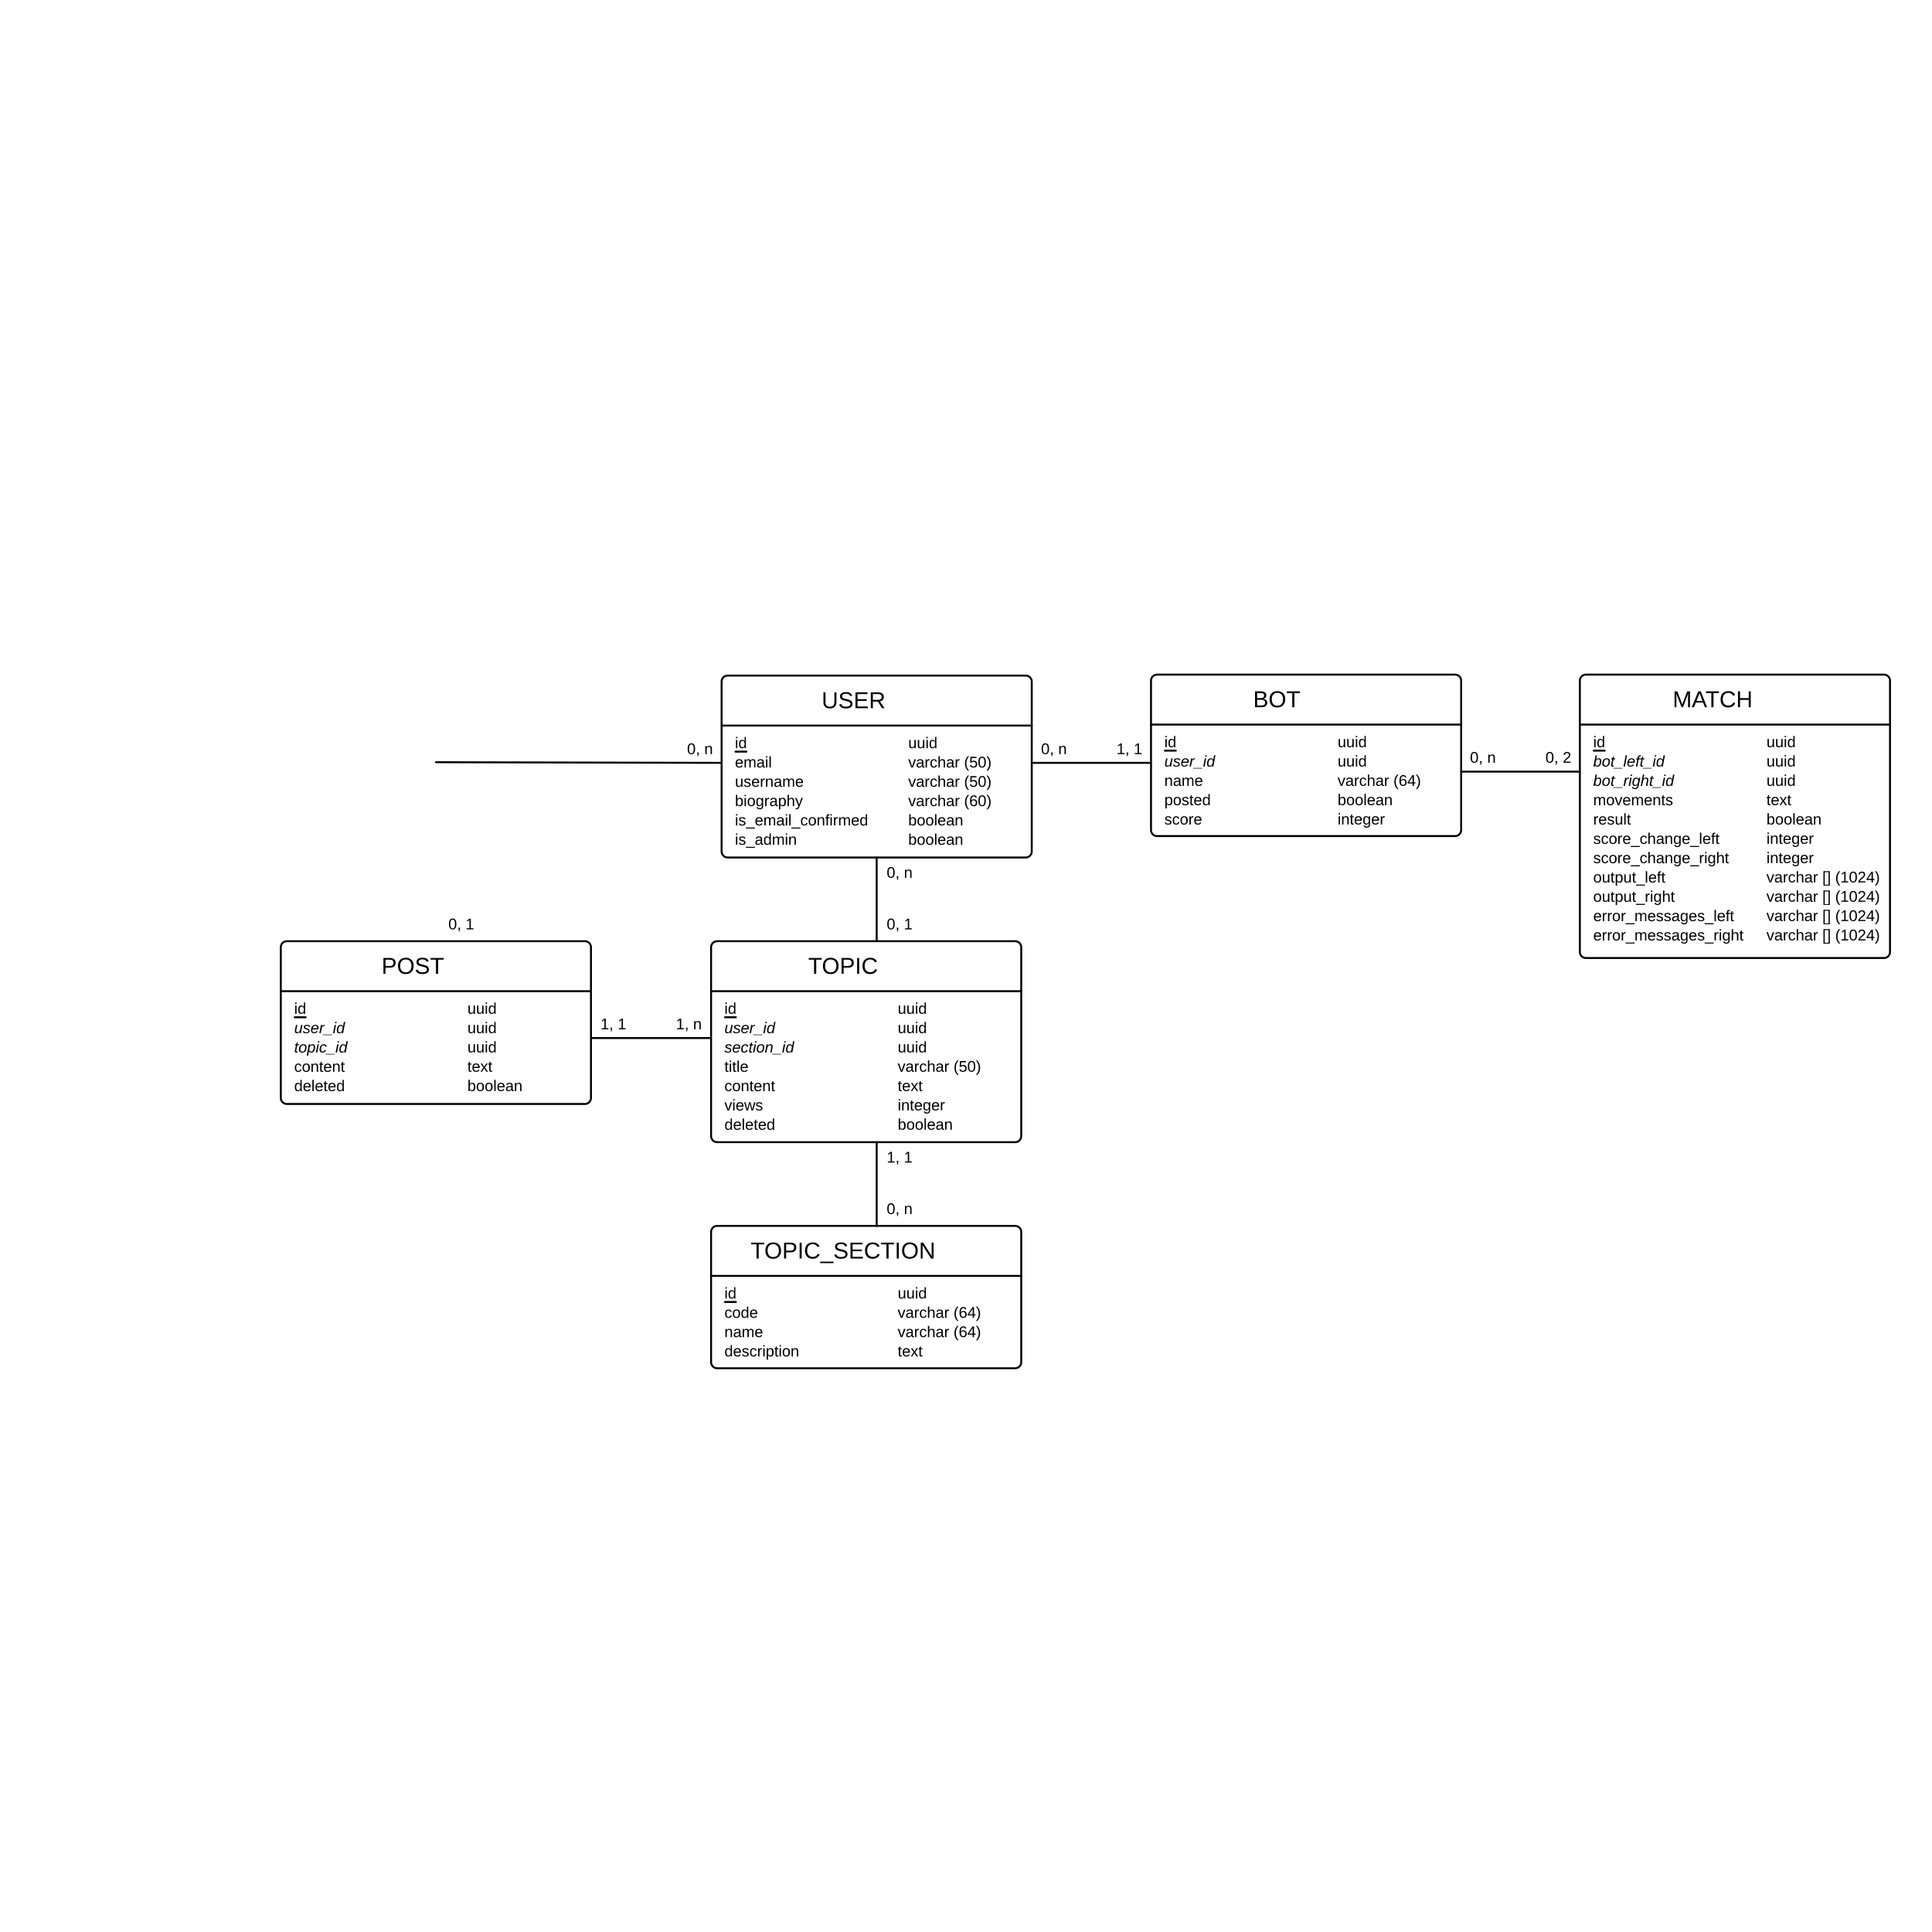
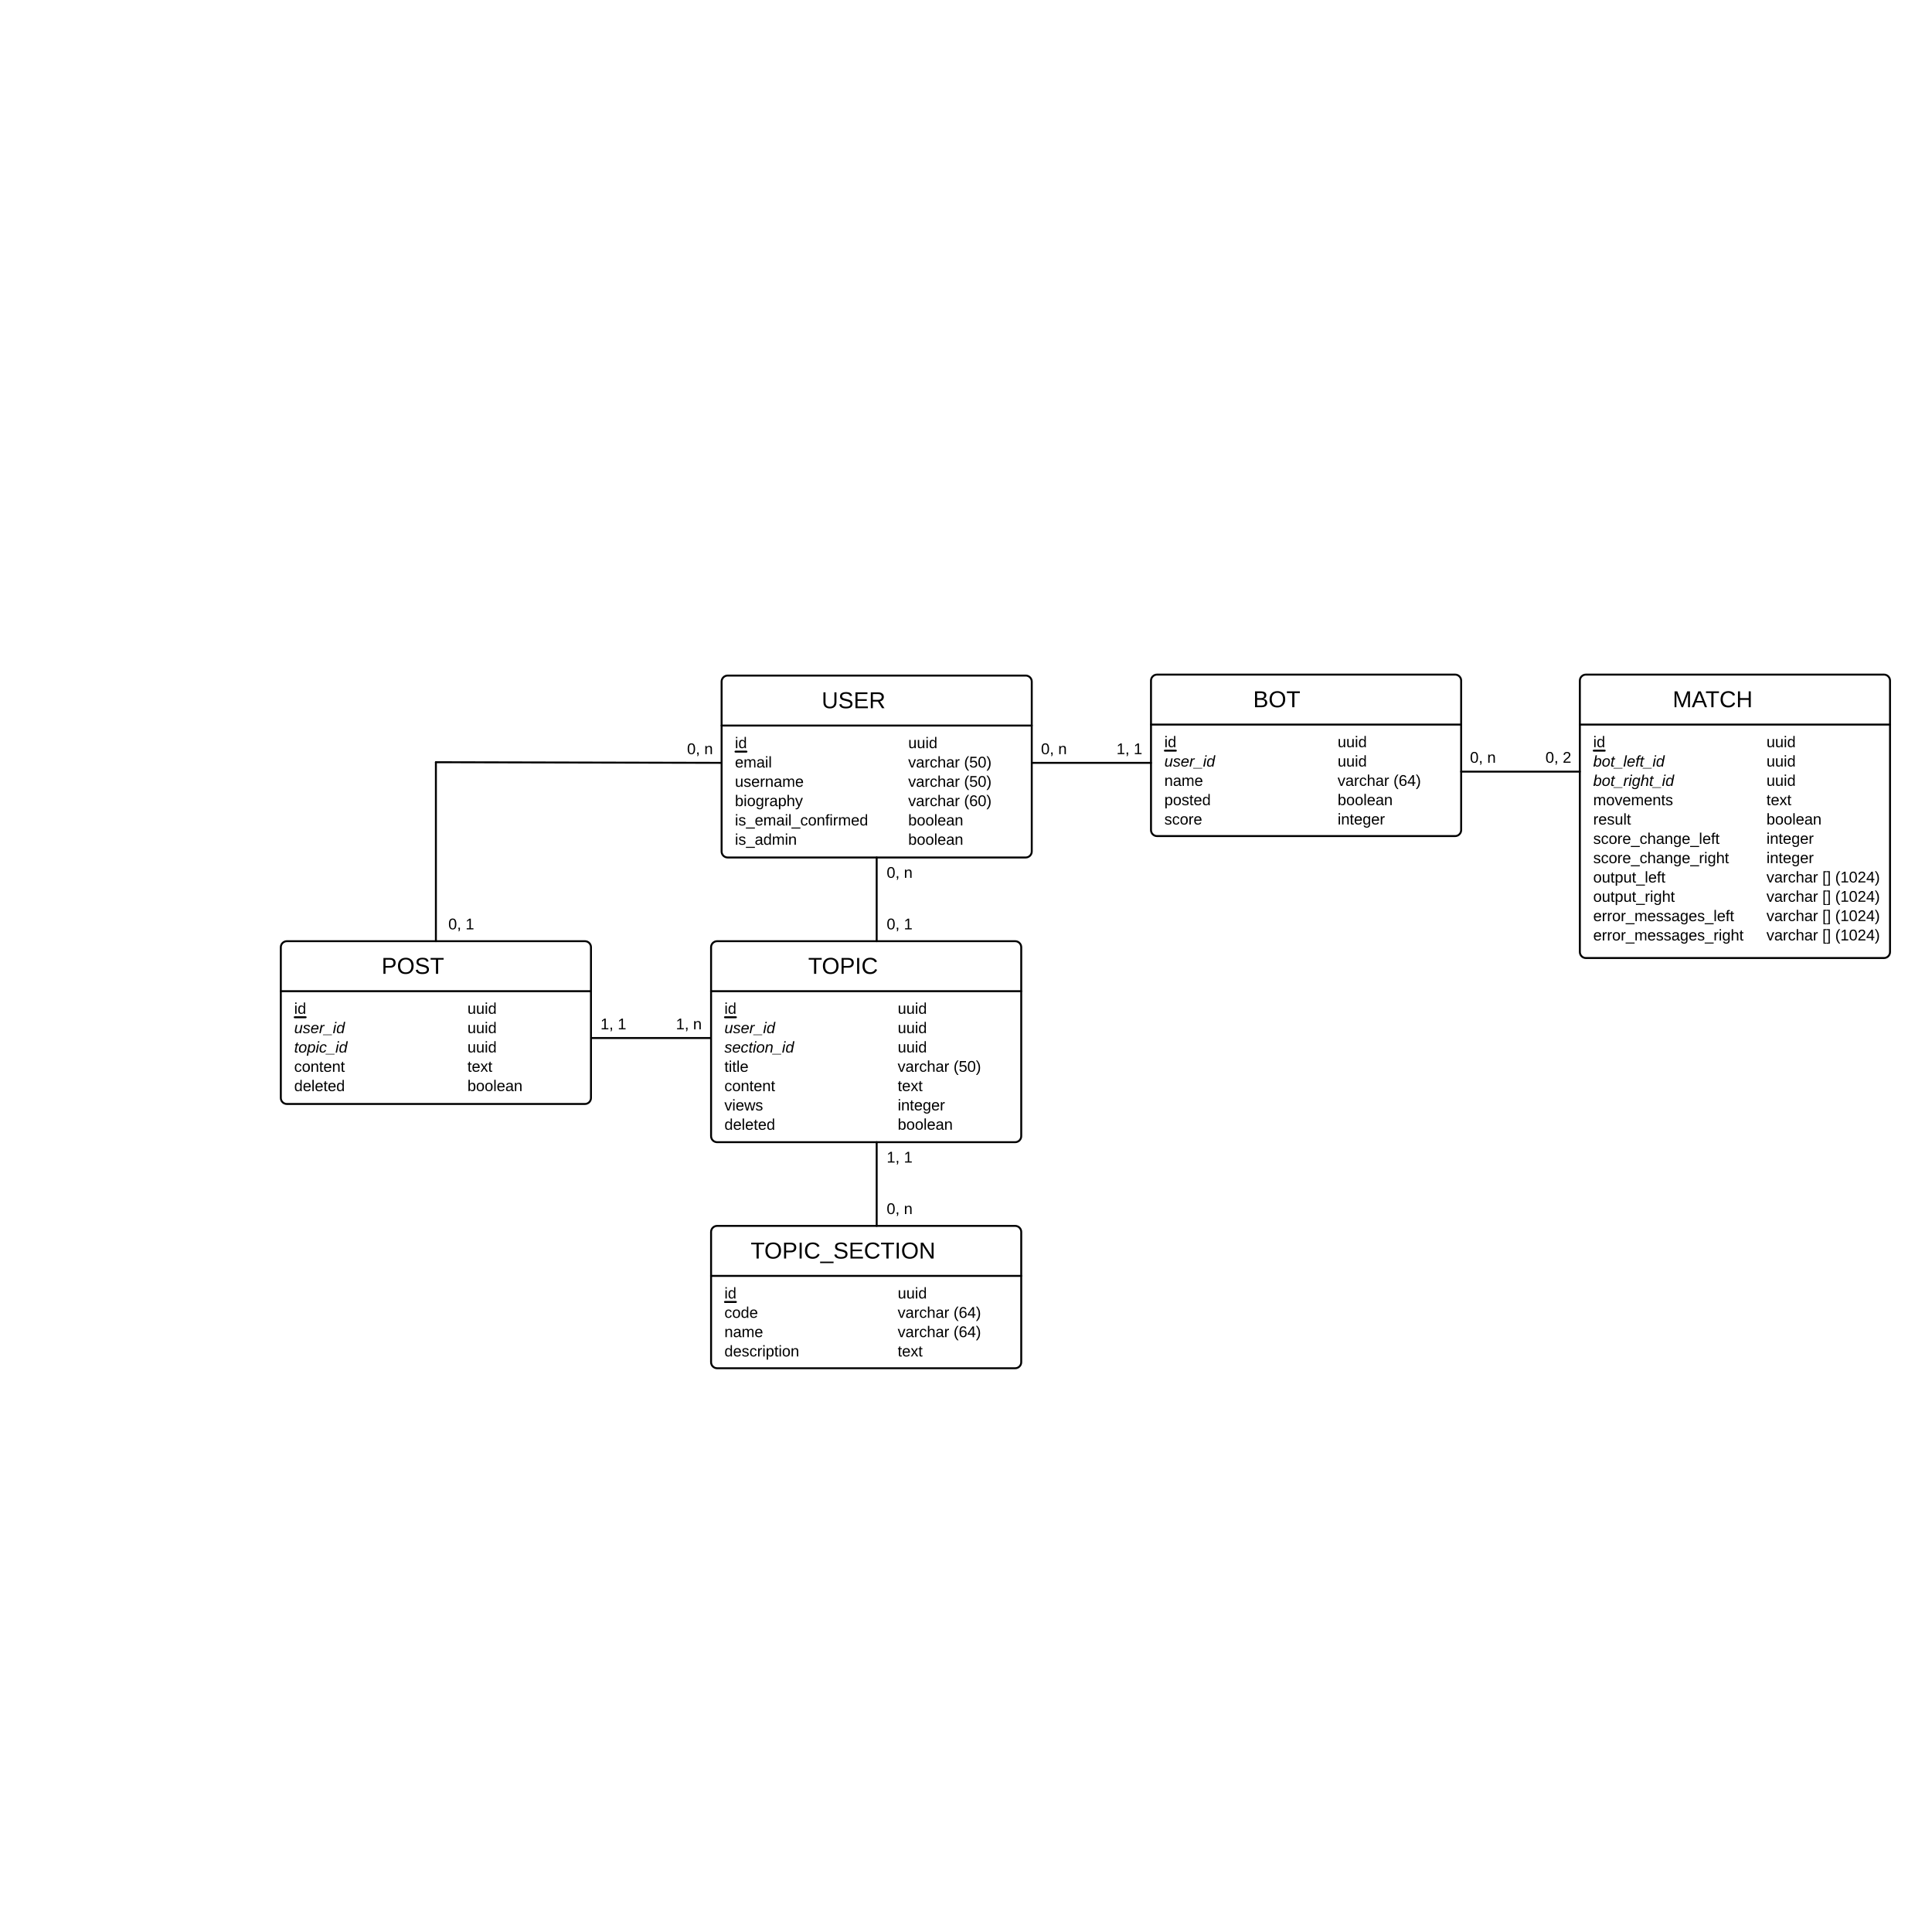
<svg xmlns="http://www.w3.org/2000/svg" width="1000" height="1000" viewBox="0 0 264.583 264.583" version="1.1" id="svg5">
  <defs id="defs2">
    </defs>
  <g id="layer1">
    <g id="g20160" transform="translate(-16.31327,1.689537)">
      <rect style="fill:none;fill-opacity:1;fill-rule:evenodd;stroke:#000000;stroke-width:0.265;stroke-linecap:round;stroke-dasharray:none;stroke-opacity:1" id="rect238" width="42.475" height="24.913" x="115.135" y="90.828" rx="0.825" ry="0.825" />
      <text xml:space="preserve" style="font-style:normal;font-variant:normal;font-weight:normal;font-stretch:normal;font-size:3.148px;font-family:Arial;-inkscape-font-specification:Arial;text-align:center;text-anchor:middle;fill:#000000;fill-opacity:1;fill-rule:evenodd;stroke:none;stroke-width:0.393;stroke-linecap:round;stroke-dasharray:none;stroke-opacity:1" x="136.269" y="95.295" id="text1254">
        <tspan id="tspan1252" style="font-style:normal;font-variant:normal;font-weight:normal;font-stretch:normal;font-family:Arial;-inkscape-font-specification:Arial;text-align:center;text-anchor:middle;fill:#000000;fill-opacity:1;stroke:none;stroke-width:0.393" x="136.269" y="95.295">USER</tspan>
      </text>
      <path style="fill:none;fill-opacity:1;fill-rule:evenodd;stroke:#000000;stroke-width:0.265;stroke-linecap:round;stroke-dasharray:none;stroke-opacity:1" d="m 115.135,97.673 h 42.475" id="path2818" />
      <text xml:space="preserve" style="font-style:normal;font-variant:normal;font-weight:normal;font-stretch:normal;font-size:2.117px;font-family:Arial;-inkscape-font-specification:Arial;text-align:start;text-anchor:start;fill:#000000;fill-opacity:1;fill-rule:evenodd;stroke:none;stroke-width:0.265;stroke-linecap:round;stroke-dasharray:none;stroke-opacity:1" x="116.959" y="100.77" id="text5011">
        <tspan id="tspan5009" style="font-style:normal;font-variant:normal;font-weight:normal;font-stretch:normal;font-family:Arial;-inkscape-font-specification:Arial;text-align:start;text-anchor:start;fill:#000000;fill-opacity:1;stroke:none;stroke-width:0.265" x="116.959" y="100.77">id</tspan>
        <tspan style="font-style:normal;font-variant:normal;font-weight:normal;font-stretch:normal;font-family:Arial;-inkscape-font-specification:Arial;text-align:start;text-anchor:start;fill:#000000;fill-opacity:1;stroke:none;stroke-width:0.265" x="116.959" y="103.416" id="tspan5739">email</tspan>
        <tspan style="font-style:normal;font-variant:normal;font-weight:normal;font-stretch:normal;font-family:Arial;-inkscape-font-specification:Arial;text-align:start;text-anchor:start;fill:#000000;fill-opacity:1;stroke:none;stroke-width:0.265" x="116.959" y="106.062" id="tspan5741">username</tspan>
        <tspan style="font-style:normal;font-variant:normal;font-weight:normal;font-stretch:normal;font-family:Arial;-inkscape-font-specification:Arial;text-align:start;text-anchor:start;fill:#000000;fill-opacity:1;stroke:none;stroke-width:0.265" x="116.959" y="108.708" id="tspan5743">biography</tspan>
        <tspan style="font-style:normal;font-variant:normal;font-weight:normal;font-stretch:normal;font-family:Arial;-inkscape-font-specification:Arial;text-align:start;text-anchor:start;fill:#000000;fill-opacity:1;stroke:none;stroke-width:0.265" x="116.959" y="111.354" id="tspan5745">is_email_confirmed</tspan>
        <tspan style="font-style:normal;font-variant:normal;font-weight:normal;font-stretch:normal;font-family:Arial;-inkscape-font-specification:Arial;text-align:start;text-anchor:start;fill:#000000;fill-opacity:1;stroke:none;stroke-width:0.265" x="116.959" y="114" id="tspan5747">is_admin</tspan>
      </text>
      <text xml:space="preserve" style="font-style:normal;font-variant:normal;font-weight:normal;font-stretch:normal;font-size:2.117px;font-family:Arial;-inkscape-font-specification:Arial;text-align:start;text-anchor:start;fill:#000000;fill-opacity:1;fill-rule:evenodd;stroke:none;stroke-width:0.265;stroke-linecap:round;stroke-dasharray:none;stroke-opacity:1" x="140.692" y="100.77" id="text5776">
        <tspan id="tspan5764" style="font-style:normal;font-variant:normal;font-weight:normal;font-stretch:normal;font-family:Arial;-inkscape-font-specification:Arial;text-align:start;text-anchor:start;fill:#000000;fill-opacity:1;stroke:none;stroke-width:0.265" x="140.692" y="100.77">uuid</tspan>
        <tspan style="font-style:normal;font-variant:normal;font-weight:normal;font-stretch:normal;font-family:Arial;-inkscape-font-specification:Arial;text-align:start;text-anchor:start;fill:#000000;fill-opacity:1;stroke:none;stroke-width:0.265" x="140.692" y="103.416" id="tspan5766">varchar (50)</tspan>
        <tspan style="font-style:normal;font-variant:normal;font-weight:normal;font-stretch:normal;font-family:Arial;-inkscape-font-specification:Arial;text-align:start;text-anchor:start;fill:#000000;fill-opacity:1;stroke:none;stroke-width:0.265" x="140.692" y="106.062" id="tspan5768">varchar (50)</tspan>
        <tspan style="font-style:normal;font-variant:normal;font-weight:normal;font-stretch:normal;font-family:Arial;-inkscape-font-specification:Arial;text-align:start;text-anchor:start;fill:#000000;fill-opacity:1;stroke:none;stroke-width:0.265" x="140.692" y="108.708" id="tspan5770">varchar (60)</tspan>
        <tspan style="font-style:normal;font-variant:normal;font-weight:normal;font-stretch:normal;font-family:Arial;-inkscape-font-specification:Arial;text-align:start;text-anchor:start;fill:#000000;fill-opacity:1;stroke:none;stroke-width:0.265" x="140.692" y="111.354" id="tspan5772">boolean</tspan>
        <tspan style="font-style:normal;font-variant:normal;font-weight:normal;font-stretch:normal;font-family:Arial;-inkscape-font-specification:Arial;text-align:start;text-anchor:start;fill:#000000;fill-opacity:1;stroke:none;stroke-width:0.265" x="140.692" y="114" id="tspan5774">boolean</tspan>
      </text>
      <path style="fill:none;fill-opacity:1;fill-rule:evenodd;stroke:#000000;stroke-width:0.265;stroke-linecap:round;stroke-dasharray:none;stroke-opacity:1" d="m 117.036,101.244 h 1.501" id="path5827" />
    </g>
    <g id="g20179" transform="translate(65.0339,17.85395)">
      <g id="g20229" transform="translate(-22.54171,-42.53282)">
        <rect style="fill:none;fill-opacity:1;fill-rule:evenodd;stroke:#000000;stroke-width:0.265;stroke-linecap:round;stroke-dasharray:none;stroke-opacity:1" id="rect7428" width="42.475" height="22.114" x="115.135" y="117.064" rx="0.825" ry="0.825" />
        <text xml:space="preserve" style="font-style:normal;font-variant:normal;font-weight:normal;font-stretch:normal;font-size:3.148px;font-family:Arial;-inkscape-font-specification:Arial;text-align:center;text-anchor:middle;fill:#000000;fill-opacity:1;fill-rule:evenodd;stroke:none;stroke-width:0.393;stroke-linecap:round;stroke-dasharray:none;stroke-opacity:1" x="136.289" y="121.531" id="text7432">
          <tspan id="tspan7430" style="font-style:normal;font-variant:normal;font-weight:normal;font-stretch:normal;font-family:Arial;-inkscape-font-specification:Arial;text-align:center;text-anchor:middle;fill:#000000;fill-opacity:1;stroke:none;stroke-width:0.393" x="136.289" y="121.531">BOT</tspan>
        </text>
        <path style="fill:none;fill-opacity:1;fill-rule:evenodd;stroke:#000000;stroke-width:0.265;stroke-linecap:round;stroke-dasharray:none;stroke-opacity:1" d="m 115.135,123.909 h 42.475" id="path7434" />
        <text xml:space="preserve" style="font-style:normal;font-variant:normal;font-weight:normal;font-stretch:normal;font-size:2.117px;font-family:Arial;-inkscape-font-specification:Arial;text-align:start;text-anchor:start;fill:#000000;fill-opacity:1;fill-rule:evenodd;stroke:none;stroke-width:0.265;stroke-linecap:round;stroke-dasharray:none;stroke-opacity:1" x="116.959" y="127.007" id="text7448">
          <tspan id="tspan7436" style="font-style:normal;font-variant:normal;font-weight:normal;font-stretch:normal;font-family:Arial;-inkscape-font-specification:Arial;text-align:start;text-anchor:start;fill:#000000;fill-opacity:1;stroke:none;stroke-width:0.265" x="116.959" y="127.007">id</tspan>
          <tspan style="font-style:italic;font-variant:normal;font-weight:normal;font-stretch:normal;font-family:Arial;-inkscape-font-specification:Arial;text-align:start;text-anchor:start;fill:#000000;fill-opacity:1;stroke:none;stroke-width:0.265" x="116.959" y="129.658" id="tspan10386">user_id</tspan>
          <tspan style="font-style:normal;font-variant:normal;font-weight:normal;font-stretch:normal;font-family:Arial;-inkscape-font-specification:Arial;text-align:start;text-anchor:start;fill:#000000;fill-opacity:1;stroke:none;stroke-width:0.265" x="116.959" y="132.303" id="tspan7438">name</tspan>
          <tspan style="font-style:normal;font-variant:normal;font-weight:normal;font-stretch:normal;font-family:Arial;-inkscape-font-specification:Arial;text-align:start;text-anchor:start;fill:#000000;fill-opacity:1;stroke:none;stroke-width:0.265" x="116.959" y="134.949" id="tspan7440">posted</tspan>
          <tspan style="font-style:normal;font-variant:normal;font-weight:normal;font-stretch:normal;font-family:Arial;-inkscape-font-specification:Arial;text-align:start;text-anchor:start;fill:#000000;fill-opacity:1;stroke:none;stroke-width:0.265" x="116.959" y="137.595" id="tspan7446">score</tspan>
        </text>
        <text xml:space="preserve" style="font-style:normal;font-variant:normal;font-weight:normal;font-stretch:normal;font-size:2.117px;font-family:Arial;-inkscape-font-specification:Arial;text-align:start;text-anchor:start;fill:#000000;fill-opacity:1;fill-rule:evenodd;stroke:none;stroke-width:0.265;stroke-linecap:round;stroke-dasharray:none;stroke-opacity:1" x="140.692" y="127.007" id="text7462">
          <tspan id="tspan7450" style="font-style:normal;font-variant:normal;font-weight:normal;font-stretch:normal;font-family:Arial;-inkscape-font-specification:Arial;text-align:start;text-anchor:start;fill:#000000;fill-opacity:1;stroke:none;stroke-width:0.265" x="140.692" y="127.007">uuid</tspan>
          <tspan style="font-style:normal;font-variant:normal;font-weight:normal;font-stretch:normal;font-family:Arial;-inkscape-font-specification:Arial;text-align:start;text-anchor:start;fill:#000000;fill-opacity:1;stroke:none;stroke-width:0.265" x="140.692" y="129.652" id="tspan10388">uuid</tspan>
          <tspan style="font-style:normal;font-variant:normal;font-weight:normal;font-stretch:normal;font-family:Arial;-inkscape-font-specification:Arial;text-align:start;text-anchor:start;fill:#000000;fill-opacity:1;stroke:none;stroke-width:0.265" x="140.692" y="132.298" id="tspan7452">varchar (64)</tspan>
          <tspan style="font-style:normal;font-variant:normal;font-weight:normal;font-stretch:normal;font-family:Arial;-inkscape-font-specification:Arial;text-align:start;text-anchor:start;fill:#000000;fill-opacity:1;stroke:none;stroke-width:0.265" x="140.692" y="134.944" id="tspan7454">boolean</tspan>
          <tspan style="font-style:normal;font-variant:normal;font-weight:normal;font-stretch:normal;font-family:Arial;-inkscape-font-specification:Arial;text-align:start;text-anchor:start;fill:#000000;fill-opacity:1;stroke:none;stroke-width:0.265" x="140.692" y="137.59" id="tspan7460">integer</tspan>
        </text>
        <path style="fill:none;fill-opacity:1;fill-rule:evenodd;stroke:#000000;stroke-width:0.265;stroke-linecap:round;stroke-dasharray:none;stroke-opacity:1" d="m 117.036,127.48 h 1.501" id="path7464" />
      </g>
    </g>
    <g id="g20210" transform="translate(101.2235,-47.6875)">
      <rect style="fill:none;fill-opacity:1;fill-rule:evenodd;stroke:#000000;stroke-width:0.265;stroke-linecap:round;stroke-dasharray:none;stroke-opacity:1" id="rect10509" width="42.475" height="38.814" x="115.135" y="140.073" rx="0.825" ry="0.825" />
      <text xml:space="preserve" style="font-style:normal;font-variant:normal;font-weight:normal;font-stretch:normal;font-size:3.148px;font-family:Arial;-inkscape-font-specification:Arial;text-align:center;text-anchor:middle;fill:#000000;fill-opacity:1;fill-rule:evenodd;stroke:none;stroke-width:0.393;stroke-linecap:round;stroke-dasharray:none;stroke-opacity:1" x="136.383" y="144.54" id="text10513">
        <tspan id="tspan10511" style="font-style:normal;font-variant:normal;font-weight:normal;font-stretch:normal;font-family:Arial;-inkscape-font-specification:Arial;text-align:center;text-anchor:middle;fill:#000000;fill-opacity:1;stroke:none;stroke-width:0.393" x="136.383" y="144.54">MATCH</tspan>
      </text>
      <path style="fill:none;fill-opacity:1;fill-rule:evenodd;stroke:#000000;stroke-width:0.265;stroke-linecap:round;stroke-dasharray:none;stroke-opacity:1" d="m 115.135,146.918 h 42.475" id="path10515" />
      <text xml:space="preserve" style="font-style:normal;font-variant:normal;font-weight:normal;font-stretch:normal;font-size:2.117px;font-family:Arial;-inkscape-font-specification:Arial;text-align:start;text-anchor:start;fill:#000000;fill-opacity:1;fill-rule:evenodd;stroke:none;stroke-width:0.265;stroke-linecap:round;stroke-dasharray:none;stroke-opacity:1" x="116.959" y="150.015" id="text10527">
        <tspan id="tspan10517" style="font-style:normal;font-variant:normal;font-weight:normal;font-stretch:normal;font-family:Arial;-inkscape-font-specification:Arial;text-align:start;text-anchor:start;fill:#000000;fill-opacity:1;stroke:none;stroke-width:0.265" x="116.959" y="150.015">id</tspan>
        <tspan style="font-style:italic;font-variant:normal;font-weight:normal;font-stretch:normal;font-family:Arial;-inkscape-font-specification:Arial;text-align:start;text-anchor:start;fill:#000000;fill-opacity:1;stroke:none;stroke-width:0.265" x="116.959" y="152.666" id="tspan10519">bot_left_id</tspan>
        <tspan style="font-style:italic;font-variant:normal;font-weight:normal;font-stretch:normal;font-family:Arial;-inkscape-font-specification:Arial;text-align:start;text-anchor:start;fill:#000000;fill-opacity:1;stroke:none;stroke-width:0.265" x="116.959" y="155.317" id="tspan12003">bot_right_id</tspan>
        <tspan style="font-style:normal;font-variant:normal;font-weight:normal;font-stretch:normal;font-family:Arial;-inkscape-font-specification:Arial;text-align:start;text-anchor:start;fill:#000000;fill-opacity:1;stroke:none;stroke-width:0.265" x="116.959" y="157.963" id="tspan10521">movements</tspan>
        <tspan style="font-style:normal;font-variant:normal;font-weight:normal;font-stretch:normal;font-family:Arial;-inkscape-font-specification:Arial;text-align:start;text-anchor:start;fill:#000000;fill-opacity:1;stroke:none;stroke-width:0.265" x="116.959" y="160.609" id="tspan10523">result</tspan>
        <tspan style="font-style:normal;font-variant:normal;font-weight:normal;font-stretch:normal;font-family:Arial;-inkscape-font-specification:Arial;text-align:start;text-anchor:start;fill:#000000;fill-opacity:1;stroke:none;stroke-width:0.265" x="116.959" y="163.255" id="tspan10525">score_change_left</tspan>
        <tspan style="font-style:normal;font-variant:normal;font-weight:normal;font-stretch:normal;font-family:Arial;-inkscape-font-specification:Arial;text-align:start;text-anchor:start;fill:#000000;fill-opacity:1;stroke:none;stroke-width:0.265" x="116.959" y="165.9" id="tspan14183">score_change_right</tspan>
        <tspan style="font-style:normal;font-variant:normal;font-weight:normal;font-stretch:normal;font-family:Arial;-inkscape-font-specification:Arial;text-align:start;text-anchor:start;fill:#000000;fill-opacity:1;stroke:none;stroke-width:0.265" x="116.959" y="168.546" id="tspan14185">output_left</tspan>
        <tspan style="font-style:normal;font-variant:normal;font-weight:normal;font-stretch:normal;font-family:Arial;-inkscape-font-specification:Arial;text-align:start;text-anchor:start;fill:#000000;fill-opacity:1;stroke:none;stroke-width:0.265" x="116.959" y="171.192" id="tspan14187">output_right</tspan>
        <tspan style="font-style:normal;font-variant:normal;font-weight:normal;font-stretch:normal;font-family:Arial;-inkscape-font-specification:Arial;text-align:start;text-anchor:start;fill:#000000;fill-opacity:1;stroke:none;stroke-width:0.265" x="116.959" y="173.838" id="tspan14189">error_messages_left</tspan>
        <tspan style="font-style:normal;font-variant:normal;font-weight:normal;font-stretch:normal;font-family:Arial;-inkscape-font-specification:Arial;text-align:start;text-anchor:start;fill:#000000;fill-opacity:1;stroke:none;stroke-width:0.265" x="116.959" y="176.484" id="tspan14917">error_messages_right</tspan>
      </text>
      <text xml:space="preserve" style="font-style:normal;font-variant:normal;font-weight:normal;font-stretch:normal;font-size:2.117px;font-family:Arial;-inkscape-font-specification:Arial;text-align:start;text-anchor:start;fill:#000000;fill-opacity:1;fill-rule:evenodd;stroke:none;stroke-width:0.265;stroke-linecap:round;stroke-dasharray:none;stroke-opacity:1" x="140.692" y="150.015" id="text10539">
        <tspan id="tspan10529" style="font-style:normal;font-variant:normal;font-weight:normal;font-stretch:normal;font-family:Arial;-inkscape-font-specification:Arial;text-align:start;text-anchor:start;fill:#000000;fill-opacity:1;stroke:none;stroke-width:0.265" x="140.692" y="150.015">uuid</tspan>
        <tspan style="font-style:normal;font-variant:normal;font-weight:normal;font-stretch:normal;font-family:Arial;-inkscape-font-specification:Arial;text-align:start;text-anchor:start;fill:#000000;fill-opacity:1;stroke:none;stroke-width:0.265" x="140.692" y="152.661" id="tspan10531">uuid</tspan>
        <tspan style="font-style:normal;font-variant:normal;font-weight:normal;font-stretch:normal;font-family:Arial;-inkscape-font-specification:Arial;text-align:start;text-anchor:start;fill:#000000;fill-opacity:1;stroke:none;stroke-width:0.265" x="140.692" y="155.307" id="tspan14919">uuid</tspan>
        <tspan style="font-style:normal;font-variant:normal;font-weight:normal;font-stretch:normal;font-family:Arial;-inkscape-font-specification:Arial;text-align:start;text-anchor:start;fill:#000000;fill-opacity:1;stroke:none;stroke-width:0.265" x="140.692" y="157.953" id="tspan14921">text</tspan>
        <tspan style="font-style:normal;font-variant:normal;font-weight:normal;font-stretch:normal;font-family:Arial;-inkscape-font-specification:Arial;text-align:start;text-anchor:start;fill:#000000;fill-opacity:1;stroke:none;stroke-width:0.265" x="140.692" y="160.599" id="tspan10533">boolean</tspan>
        <tspan style="font-style:normal;font-variant:normal;font-weight:normal;font-stretch:normal;font-family:Arial;-inkscape-font-specification:Arial;text-align:start;text-anchor:start;fill:#000000;fill-opacity:1;stroke:none;stroke-width:0.265" x="140.692" y="163.244" id="tspan10535">integer</tspan>
        <tspan style="font-style:normal;font-variant:normal;font-weight:normal;font-stretch:normal;font-family:Arial;-inkscape-font-specification:Arial;text-align:start;text-anchor:start;fill:#000000;fill-opacity:1;stroke:none;stroke-width:0.265" x="140.692" y="165.89" id="tspan10537">integer</tspan>
        <tspan style="font-style:normal;font-variant:normal;font-weight:normal;font-stretch:normal;font-family:Arial;-inkscape-font-specification:Arial;text-align:start;text-anchor:start;fill:#000000;fill-opacity:1;stroke:none;stroke-width:0.265" x="140.692" y="168.536" id="tspan17900">varchar [] (1024)</tspan>
        <tspan style="font-style:normal;font-variant:normal;font-weight:normal;font-stretch:normal;font-family:Arial;-inkscape-font-specification:Arial;text-align:start;text-anchor:start;fill:#000000;fill-opacity:1;stroke:none;stroke-width:0.265" x="140.692" y="171.182" id="tspan18628">varchar [] (1024)</tspan>
        <tspan style="font-style:normal;font-variant:normal;font-weight:normal;font-stretch:normal;font-family:Arial;-inkscape-font-specification:Arial;text-align:start;text-anchor:start;fill:#000000;fill-opacity:1;stroke:none;stroke-width:0.265" x="140.692" y="173.828" id="tspan18630">varchar [] (1024)</tspan>
        <tspan style="font-style:normal;font-variant:normal;font-weight:normal;font-stretch:normal;font-family:Arial;-inkscape-font-specification:Arial;text-align:start;text-anchor:start;fill:#000000;fill-opacity:1;stroke:none;stroke-width:0.265" x="140.692" y="176.474" id="tspan20084">varchar [] (1024)</tspan>
      </text>
      <path style="fill:none;fill-opacity:1;fill-rule:evenodd;stroke:#000000;stroke-width:0.265;stroke-linecap:round;stroke-dasharray:none;stroke-opacity:1" d="m 117.036,150.488 h 1.501" id="path10541" />
    </g>
    <g id="g20350" transform="translate(-17.75439,77.05539)">
      <rect style="fill:none;fill-opacity:1;fill-rule:evenodd;stroke:#000000;stroke-width:0.265;stroke-linecap:round;stroke-dasharray:none;stroke-opacity:1" id="rect20312" width="42.475" height="19.493" x="115.135" y="90.828" rx="0.825" ry="0.825" />
      <text xml:space="preserve" style="font-style:normal;font-variant:normal;font-weight:normal;font-stretch:normal;font-size:3.148px;font-family:Arial;-inkscape-font-specification:Arial;text-align:center;text-anchor:middle;fill:#000000;fill-opacity:1;fill-rule:evenodd;stroke:none;stroke-width:0.393;stroke-linecap:round;stroke-dasharray:none;stroke-opacity:1" x="136.269" y="95.295" id="text20316">
        <tspan id="tspan20314" style="font-style:normal;font-variant:normal;font-weight:normal;font-stretch:normal;font-family:Arial;-inkscape-font-specification:Arial;text-align:center;text-anchor:middle;fill:#000000;fill-opacity:1;stroke:none;stroke-width:0.393" x="136.269" y="95.295">TOPIC_SECTION</tspan>
      </text>
      <path style="fill:none;fill-opacity:1;fill-rule:evenodd;stroke:#000000;stroke-width:0.265;stroke-linecap:round;stroke-dasharray:none;stroke-opacity:1" d="m 115.135,97.673 h 42.475" id="path20318" />
      <text xml:space="preserve" style="font-style:normal;font-variant:normal;font-weight:normal;font-stretch:normal;font-size:2.117px;font-family:Arial;-inkscape-font-specification:Arial;text-align:start;text-anchor:start;fill:#000000;fill-opacity:1;fill-rule:evenodd;stroke:none;stroke-width:0.265;stroke-linecap:round;stroke-dasharray:none;stroke-opacity:1" x="116.959" y="100.77" id="text20332">
        <tspan id="tspan20320" style="font-style:normal;font-variant:normal;font-weight:normal;font-stretch:normal;font-family:Arial;-inkscape-font-specification:Arial;text-align:start;text-anchor:start;fill:#000000;fill-opacity:1;stroke:none;stroke-width:0.265" x="116.959" y="100.77">id</tspan>
        <tspan style="font-style:normal;font-variant:normal;font-weight:normal;font-stretch:normal;font-family:Arial;-inkscape-font-specification:Arial;text-align:start;text-anchor:start;fill:#000000;fill-opacity:1;stroke:none;stroke-width:0.265" x="116.959" y="103.416" id="tspan20322">code</tspan>
        <tspan style="font-style:normal;font-variant:normal;font-weight:normal;font-stretch:normal;font-family:Arial;-inkscape-font-specification:Arial;text-align:start;text-anchor:start;fill:#000000;fill-opacity:1;stroke:none;stroke-width:0.265" x="116.959" y="106.062" id="tspan20324">name</tspan>
        <tspan style="font-style:normal;font-variant:normal;font-weight:normal;font-stretch:normal;font-family:Arial;-inkscape-font-specification:Arial;text-align:start;text-anchor:start;fill:#000000;fill-opacity:1;stroke:none;stroke-width:0.265" x="116.959" y="108.708" id="tspan20330">description</tspan>
      </text>
      <text xml:space="preserve" style="font-style:normal;font-variant:normal;font-weight:normal;font-stretch:normal;font-size:2.117px;font-family:Arial;-inkscape-font-specification:Arial;text-align:start;text-anchor:start;fill:#000000;fill-opacity:1;fill-rule:evenodd;stroke:none;stroke-width:0.265;stroke-linecap:round;stroke-dasharray:none;stroke-opacity:1" x="140.692" y="100.77" id="text20346">
        <tspan id="tspan20334" style="font-style:normal;font-variant:normal;font-weight:normal;font-stretch:normal;font-family:Arial;-inkscape-font-specification:Arial;text-align:start;text-anchor:start;fill:#000000;fill-opacity:1;stroke:none;stroke-width:0.265" x="140.692" y="100.77">uuid</tspan>
        <tspan style="font-style:normal;font-variant:normal;font-weight:normal;font-stretch:normal;font-family:Arial;-inkscape-font-specification:Arial;text-align:start;text-anchor:start;fill:#000000;fill-opacity:1;stroke:none;stroke-width:0.265" x="140.692" y="103.416" id="tspan20336">varchar (64)</tspan>
        <tspan style="font-style:normal;font-variant:normal;font-weight:normal;font-stretch:normal;font-family:Arial;-inkscape-font-specification:Arial;text-align:start;text-anchor:start;fill:#000000;fill-opacity:1;stroke:none;stroke-width:0.265" x="140.692" y="106.062" id="tspan20338">varchar (64)</tspan>
        <tspan style="font-style:normal;font-variant:normal;font-weight:normal;font-stretch:normal;font-family:Arial;-inkscape-font-specification:Arial;text-align:start;text-anchor:start;fill:#000000;fill-opacity:1;stroke:none;stroke-width:0.265" x="140.692" y="108.708" id="tspan20368">text</tspan>
        <tspan style="font-style:normal;font-variant:normal;font-weight:normal;font-stretch:normal;font-family:Arial;-inkscape-font-specification:Arial;text-align:start;text-anchor:start;fill:#000000;fill-opacity:1;stroke:none;stroke-width:0.265" x="140.692" y="111.354" id="tspan20344" />
      </text>
      <path style="fill:none;fill-opacity:1;fill-rule:evenodd;stroke:#000000;stroke-width:0.265;stroke-linecap:round;stroke-dasharray:none;stroke-opacity:1" d="m 117.036,101.244 h 1.501" id="path20348" />
    </g>
    <g id="g20402" transform="translate(-17.75439,38.06736)">
      <rect style="fill:none;fill-opacity:1;fill-rule:evenodd;stroke:#000000;stroke-width:0.265;stroke-linecap:round;stroke-dasharray:none;stroke-opacity:1" id="rect20370" width="42.475" height="27.523" x="115.135" y="90.828" rx="0.825" ry="0.825" />
      <text xml:space="preserve" style="font-style:normal;font-variant:normal;font-weight:normal;font-stretch:normal;font-size:3.148px;font-family:Arial;-inkscape-font-specification:Arial;text-align:center;text-anchor:middle;fill:#000000;fill-opacity:1;fill-rule:evenodd;stroke:none;stroke-width:0.393;stroke-linecap:round;stroke-dasharray:none;stroke-opacity:1" x="136.269" y="95.295" id="text20374">
        <tspan id="tspan20372" style="font-style:normal;font-variant:normal;font-weight:normal;font-stretch:normal;font-family:Arial;-inkscape-font-specification:Arial;text-align:center;text-anchor:middle;fill:#000000;fill-opacity:1;stroke:none;stroke-width:0.393" x="136.269" y="95.295">TOPIC</tspan>
      </text>
      <path style="fill:none;fill-opacity:1;fill-rule:evenodd;stroke:#000000;stroke-width:0.265;stroke-linecap:round;stroke-dasharray:none;stroke-opacity:1" d="m 115.135,97.673 h 42.475" id="path20376" />
      <text xml:space="preserve" style="font-style:normal;font-variant:normal;font-weight:normal;font-stretch:normal;font-size:2.117px;font-family:Arial;-inkscape-font-specification:Arial;text-align:start;text-anchor:start;fill:#000000;fill-opacity:1;fill-rule:evenodd;stroke:none;stroke-width:0.265;stroke-linecap:round;stroke-dasharray:none;stroke-opacity:1" x="116.959" y="100.77" id="text20386">
        <tspan id="tspan20378" style="font-style:normal;font-variant:normal;font-weight:normal;font-stretch:normal;font-family:Arial;-inkscape-font-specification:Arial;text-align:start;text-anchor:start;fill:#000000;fill-opacity:1;stroke:none;stroke-width:0.265" x="116.959" y="100.77">id</tspan>
        <tspan style="font-style:italic;font-variant:normal;font-weight:normal;font-stretch:normal;font-family:Arial;-inkscape-font-specification:Arial;text-align:start;text-anchor:start;fill:#000000;fill-opacity:1;stroke:none;stroke-width:0.265" x="116.959" y="103.421" id="tspan20380">user_id</tspan>
        <tspan style="font-style:italic;font-variant:normal;font-weight:normal;font-stretch:normal;font-family:Arial;-inkscape-font-specification:Arial;text-align:start;text-anchor:start;fill:#000000;fill-opacity:1;stroke:none;stroke-width:0.265" x="116.959" y="106.072" id="tspan20382">section_id</tspan>
        <tspan style="font-style:normal;font-variant:normal;font-weight:normal;font-stretch:normal;font-family:Arial;-inkscape-font-specification:Arial;text-align:start;text-anchor:start;fill:#000000;fill-opacity:1;stroke:none;stroke-width:0.265" x="116.959" y="108.718" id="tspan20420">title</tspan>
        <tspan style="font-style:normal;font-variant:normal;font-weight:normal;font-stretch:normal;font-family:Arial;-inkscape-font-specification:Arial;text-align:start;text-anchor:start;fill:#000000;fill-opacity:1;stroke:none;stroke-width:0.265" x="116.959" y="111.364" id="tspan20384">content</tspan>
        <tspan style="font-style:normal;font-variant:normal;font-weight:normal;font-stretch:normal;font-family:Arial;-inkscape-font-specification:Arial;text-align:start;text-anchor:start;fill:#000000;fill-opacity:1;stroke:none;stroke-width:0.265" x="116.959" y="114.01" id="tspan20412">views</tspan>
        <tspan style="font-style:normal;font-variant:normal;font-weight:normal;font-stretch:normal;font-family:Arial;-inkscape-font-specification:Arial;text-align:start;text-anchor:start;fill:#000000;fill-opacity:1;stroke:none;stroke-width:0.265" x="116.959" y="116.656" id="tspan20414">deleted</tspan>
      </text>
      <text xml:space="preserve" style="font-style:normal;font-variant:normal;font-weight:normal;font-stretch:normal;font-size:2.117px;font-family:Arial;-inkscape-font-specification:Arial;text-align:start;text-anchor:start;fill:#000000;fill-opacity:1;fill-rule:evenodd;stroke:none;stroke-width:0.265;stroke-linecap:round;stroke-dasharray:none;stroke-opacity:1" x="140.692" y="100.77" id="text20398">
        <tspan id="tspan20388" style="font-style:normal;font-variant:normal;font-weight:normal;font-stretch:normal;font-family:Arial;-inkscape-font-specification:Arial;text-align:start;text-anchor:start;fill:#000000;fill-opacity:1;stroke:none;stroke-width:0.265" x="140.692" y="100.77">uuid</tspan>
        <tspan style="font-style:normal;font-variant:normal;font-weight:normal;font-stretch:normal;font-family:Arial;-inkscape-font-specification:Arial;text-align:start;text-anchor:start;fill:#000000;fill-opacity:1;stroke:none;stroke-width:0.265" x="140.692" y="103.416" id="tspan20390">uuid</tspan>
        <tspan style="font-style:normal;font-variant:normal;font-weight:normal;font-stretch:normal;font-family:Arial;-inkscape-font-specification:Arial;text-align:start;text-anchor:start;fill:#000000;fill-opacity:1;stroke:none;stroke-width:0.265" x="140.692" y="106.062" id="tspan20392">uuid</tspan>
        <tspan style="font-style:normal;font-variant:normal;font-weight:normal;font-stretch:normal;font-family:Arial;-inkscape-font-specification:Arial;text-align:start;text-anchor:start;fill:#000000;fill-opacity:1;stroke:none;stroke-width:0.265" x="140.692" y="108.708" id="tspan20418">varchar (50)</tspan>
        <tspan style="font-style:normal;font-variant:normal;font-weight:normal;font-stretch:normal;font-family:Arial;-inkscape-font-specification:Arial;text-align:start;text-anchor:start;fill:#000000;fill-opacity:1;stroke:none;stroke-width:0.265" x="140.692" y="111.354" id="tspan20394">text</tspan>
        <tspan style="font-style:normal;font-variant:normal;font-weight:normal;font-stretch:normal;font-family:Arial;-inkscape-font-specification:Arial;text-align:start;text-anchor:start;fill:#000000;fill-opacity:1;stroke:none;stroke-width:0.265" x="140.692" y="114" id="tspan20416">integer</tspan>
        <tspan style="font-style:normal;font-variant:normal;font-weight:normal;font-stretch:normal;font-family:Arial;-inkscape-font-specification:Arial;text-align:start;text-anchor:start;fill:#000000;fill-opacity:1;stroke:none;stroke-width:0.265" x="140.692" y="116.645" id="tspan20422">boolean</tspan>
        <tspan style="font-style:normal;font-variant:normal;font-weight:normal;font-stretch:normal;font-family:Arial;-inkscape-font-specification:Arial;text-align:start;text-anchor:start;fill:#000000;fill-opacity:1;stroke:none;stroke-width:0.265" x="140.692" y="119.291" id="tspan20396" />
      </text>
      <path style="fill:none;fill-opacity:1;fill-rule:evenodd;stroke:#000000;stroke-width:0.265;stroke-linecap:round;stroke-dasharray:none;stroke-opacity:1" d="m 117.036,101.244 h 1.501" id="path20400" />
    </g>
    <g id="g20468" transform="translate(-76.67747,38.06736)">
      <rect style="fill:none;fill-opacity:1;fill-rule:evenodd;stroke:#000000;stroke-width:0.265;stroke-linecap:round;stroke-dasharray:none;stroke-opacity:1" id="rect20424" width="42.475" height="22.291" x="115.135" y="90.828" rx="0.825" ry="0.825" />
      <text xml:space="preserve" style="font-style:normal;font-variant:normal;font-weight:normal;font-stretch:normal;font-size:3.148px;font-family:Arial;-inkscape-font-specification:Arial;text-align:center;text-anchor:middle;fill:#000000;fill-opacity:1;fill-rule:evenodd;stroke:none;stroke-width:0.393;stroke-linecap:round;stroke-dasharray:none;stroke-opacity:1" x="136.269" y="95.295" id="text20428">
        <tspan id="tspan20426" style="font-style:normal;font-variant:normal;font-weight:normal;font-stretch:normal;font-family:Arial;-inkscape-font-specification:Arial;text-align:center;text-anchor:middle;fill:#000000;fill-opacity:1;stroke:none;stroke-width:0.393" x="136.269" y="95.295">POST</tspan>
      </text>
      <path style="fill:none;fill-opacity:1;fill-rule:evenodd;stroke:#000000;stroke-width:0.265;stroke-linecap:round;stroke-dasharray:none;stroke-opacity:1" d="m 115.135,97.673 h 42.475" id="path20430" />
      <text xml:space="preserve" style="font-style:normal;font-variant:normal;font-weight:normal;font-stretch:normal;font-size:2.117px;font-family:Arial;-inkscape-font-specification:Arial;text-align:start;text-anchor:start;fill:#000000;fill-opacity:1;fill-rule:evenodd;stroke:none;stroke-width:0.265;stroke-linecap:round;stroke-dasharray:none;stroke-opacity:1" x="116.959" y="100.77" id="text20446">
        <tspan id="tspan20432" style="font-style:normal;font-variant:normal;font-weight:normal;font-stretch:normal;font-family:Arial;-inkscape-font-specification:Arial;text-align:start;text-anchor:start;fill:#000000;fill-opacity:1;stroke:none;stroke-width:0.265" x="116.959" y="100.77">id</tspan>
        <tspan style="font-style:italic;font-variant:normal;font-weight:normal;font-stretch:normal;font-family:Arial;-inkscape-font-specification:Arial;text-align:start;text-anchor:start;fill:#000000;fill-opacity:1;stroke:none;stroke-width:0.265" x="116.959" y="103.421" id="tspan20434">user_id</tspan>
        <tspan style="font-style:italic;font-variant:normal;font-weight:normal;font-stretch:normal;font-family:Arial;-inkscape-font-specification:Arial;text-align:start;text-anchor:start;fill:#000000;fill-opacity:1;stroke:none;stroke-width:0.265" x="116.959" y="106.072" id="tspan20438">topic_id</tspan>
        <tspan style="font-style:normal;font-variant:normal;font-weight:normal;font-stretch:normal;font-family:Arial;-inkscape-font-specification:Arial;text-align:start;text-anchor:start;fill:#000000;fill-opacity:1;stroke:none;stroke-width:0.265" x="116.959" y="108.718" id="tspan20442">content</tspan>
        <tspan style="font-style:normal;font-variant:normal;font-weight:normal;font-stretch:normal;font-family:Arial;-inkscape-font-specification:Arial;text-align:start;text-anchor:start;fill:#000000;fill-opacity:1;stroke:none;stroke-width:0.265" x="116.959" y="111.364" id="tspan20444">deleted</tspan>
      </text>
      <text xml:space="preserve" style="font-style:normal;font-variant:normal;font-weight:normal;font-stretch:normal;font-size:2.117px;font-family:Arial;-inkscape-font-specification:Arial;text-align:start;text-anchor:start;fill:#000000;fill-opacity:1;fill-rule:evenodd;stroke:none;stroke-width:0.265;stroke-linecap:round;stroke-dasharray:none;stroke-opacity:1" x="140.692" y="100.77" id="text20464">
        <tspan id="tspan20448" style="font-style:normal;font-variant:normal;font-weight:normal;font-stretch:normal;font-family:Arial;-inkscape-font-specification:Arial;text-align:start;text-anchor:start;fill:#000000;fill-opacity:1;stroke:none;stroke-width:0.265" x="140.692" y="100.77">uuid</tspan>
        <tspan style="font-style:normal;font-variant:normal;font-weight:normal;font-stretch:normal;font-family:Arial;-inkscape-font-specification:Arial;text-align:start;text-anchor:start;fill:#000000;fill-opacity:1;stroke:none;stroke-width:0.265" x="140.692" y="103.416" id="tspan20450">uuid</tspan>
        <tspan style="font-style:normal;font-variant:normal;font-weight:normal;font-stretch:normal;font-family:Arial;-inkscape-font-specification:Arial;text-align:start;text-anchor:start;fill:#000000;fill-opacity:1;stroke:none;stroke-width:0.265" x="140.692" y="106.062" id="tspan20454">uuid</tspan>
        <tspan style="font-style:normal;font-variant:normal;font-weight:normal;font-stretch:normal;font-family:Arial;-inkscape-font-specification:Arial;text-align:start;text-anchor:start;fill:#000000;fill-opacity:1;stroke:none;stroke-width:0.265" x="140.692" y="108.708" id="tspan20458">text</tspan>
        <tspan style="font-style:normal;font-variant:normal;font-weight:normal;font-stretch:normal;font-family:Arial;-inkscape-font-specification:Arial;text-align:start;text-anchor:start;fill:#000000;fill-opacity:1;stroke:none;stroke-width:0.265" x="140.692" y="111.354" id="tspan20460">boolean</tspan>
        <tspan style="font-style:normal;font-variant:normal;font-weight:normal;font-stretch:normal;font-family:Arial;-inkscape-font-specification:Arial;text-align:start;text-anchor:start;fill:#000000;fill-opacity:1;stroke:none;stroke-width:0.265" x="140.692" y="114" id="tspan20462" />
      </text>
      <path style="fill:none;fill-opacity:1;fill-rule:evenodd;stroke:#000000;stroke-width:0.265;stroke-linecap:round;stroke-dasharray:none;stroke-opacity:1" d="m 117.036,101.244 h 1.501" id="path20466" />
    </g>
    <path style="fill:none;fill-opacity:1;fill-rule:evenodd;stroke:#000000;stroke-width:0.265;stroke-linecap:round;stroke-dasharray:none;stroke-opacity:1" d="m 216.359,105.675 -16.256,0" id="path20788" />
    <text xml:space="preserve" style="font-style:normal;font-variant:normal;font-weight:normal;font-stretch:normal;font-size:2.117px;font-family:Arial;-inkscape-font-specification:Arial;text-align:start;text-anchor:start;fill:#000000;fill-opacity:1;fill-rule:evenodd;stroke:none;stroke-width:0.265;stroke-linecap:round;stroke-dasharray:none;stroke-opacity:1" x="211.651" y="104.455" id="text20794">
      <tspan id="tspan20792" style="fill:#000000;fill-opacity:1;stroke:none;stroke-width:0.265" x="211.651" y="104.455">0, 2</tspan>
    </text>
    <text xml:space="preserve" style="font-style:normal;font-variant:normal;font-weight:normal;font-stretch:normal;font-size:2.117px;font-family:Arial;-inkscape-font-specification:Arial;text-align:start;text-anchor:start;fill:#000000;fill-opacity:1;fill-rule:evenodd;stroke:none;stroke-width:0.265;stroke-linecap:round;stroke-dasharray:none;stroke-opacity:1" x="201.318" y="104.455" id="text20798">
      <tspan id="tspan20796" style="fill:#000000;fill-opacity:1;stroke:none;stroke-width:0.265" x="201.318" y="104.455">0, n</tspan>
    </text>
    <path style="fill:none;fill-opacity:1;fill-rule:evenodd;stroke:#000000;stroke-width:0.265;stroke-linecap:round;stroke-dasharray:none;stroke-opacity:1" d="M 157.627,104.47 H 141.371" id="path20800" />
    <text xml:space="preserve" style="font-style:normal;font-variant:normal;font-weight:normal;font-stretch:normal;font-size:2.117px;font-family:Arial;-inkscape-font-specification:Arial;text-align:start;text-anchor:start;fill:#000000;fill-opacity:1;fill-rule:evenodd;stroke:none;stroke-width:0.265;stroke-linecap:round;stroke-dasharray:none;stroke-opacity:1" x="152.905" y="103.279" id="text20808">
      <tspan id="tspan20806" style="fill:#000000;fill-opacity:1;stroke:none;stroke-width:0.265" x="152.905" y="103.279">1, 1</tspan>
    </text>
    <text xml:space="preserve" style="font-style:normal;font-variant:normal;font-weight:normal;font-stretch:normal;font-size:2.117px;font-family:Arial;-inkscape-font-specification:Arial;text-align:start;text-anchor:start;fill:#000000;fill-opacity:1;fill-rule:evenodd;stroke:none;stroke-width:0.265;stroke-linecap:round;stroke-dasharray:none;stroke-opacity:1" x="142.572" y="103.279" id="text20812">
      <tspan id="tspan20810" style="fill:#000000;fill-opacity:1;stroke:none;stroke-width:0.265" x="142.572" y="103.279">0, n</tspan>
    </text>
    <text xml:space="preserve" style="font-style:normal;font-variant:normal;font-weight:normal;font-stretch:normal;font-size:2.117px;font-family:Arial;-inkscape-font-specification:Arial;text-align:start;text-anchor:start;fill:#000000;fill-opacity:1;fill-rule:evenodd;stroke:none;stroke-width:0.265;stroke-linecap:round;stroke-dasharray:none;stroke-opacity:1" x="121.434" y="120.217" id="text20812-2">
      <tspan id="tspan20810-0" style="fill:#000000;fill-opacity:1;stroke:none;stroke-width:0.265" x="121.434" y="120.217">0, n</tspan>
    </text>
    <path style="fill:none;fill-opacity:1;fill-rule:evenodd;stroke:#000000;stroke-width:0.265;stroke-linecap:round;stroke-dasharray:none;stroke-opacity:1" d="m 120.059,117.43 0,11.465" id="path20814" />
    <text xml:space="preserve" style="font-style:normal;font-variant:normal;font-weight:normal;font-stretch:normal;font-size:2.117px;font-family:Arial;-inkscape-font-specification:Arial;text-align:start;text-anchor:start;fill:#000000;fill-opacity:1;fill-rule:evenodd;stroke:none;stroke-width:0.265;stroke-linecap:round;stroke-dasharray:none;stroke-opacity:1" x="121.434" y="127.274" id="text20847">
      <tspan id="tspan20845" style="fill:#000000;fill-opacity:1;stroke:none;stroke-width:0.265" x="121.434" y="127.274">0, 1</tspan>
    </text>
    <text xml:space="preserve" style="font-style:normal;font-variant:normal;font-weight:normal;font-stretch:normal;font-size:2.117px;font-family:Arial;-inkscape-font-specification:Arial;text-align:start;text-anchor:start;fill:#000000;fill-opacity:1;fill-rule:evenodd;stroke:none;stroke-width:0.265;stroke-linecap:round;stroke-dasharray:none;stroke-opacity:1" x="121.434" y="159.205" id="text20851">
      <tspan id="tspan20849" style="fill:#000000;fill-opacity:1;stroke:none;stroke-width:0.265" x="121.434" y="159.205">1, 1</tspan>
    </text>
    <path style="fill:none;fill-opacity:1;fill-rule:evenodd;stroke:#000000;stroke-width:0.265;stroke-linecap:round;stroke-dasharray:none;stroke-opacity:1" d="m 120.059,156.419 v 11.465" id="path20853" />
    <text xml:space="preserve" style="font-style:normal;font-variant:normal;font-weight:normal;font-stretch:normal;font-size:2.117px;font-family:Arial;-inkscape-font-specification:Arial;text-align:start;text-anchor:start;fill:#000000;fill-opacity:1;fill-rule:evenodd;stroke:none;stroke-width:0.265;stroke-linecap:round;stroke-dasharray:none;stroke-opacity:1" x="121.434" y="166.262" id="text20857">
      <tspan id="tspan20855" style="fill:#000000;fill-opacity:1;stroke:none;stroke-width:0.265" x="121.434" y="166.262">0, n</tspan>
    </text>
    <path style="fill:none;fill-opacity:1;fill-rule:evenodd;stroke:#000000;stroke-width:0.265;stroke-linecap:round;stroke-dasharray:none;stroke-opacity:1" d="M 97.294,142.155 H 81.038" id="path20863" />
    <text xml:space="preserve" style="font-style:normal;font-variant:normal;font-weight:normal;font-stretch:normal;font-size:2.117px;font-family:Arial;-inkscape-font-specification:Arial;text-align:start;text-anchor:start;fill:#000000;fill-opacity:1;fill-rule:evenodd;stroke:none;stroke-width:0.265;stroke-linecap:round;stroke-dasharray:none;stroke-opacity:1" x="92.571" y="140.965" id="text20867">
      <tspan id="tspan20865" style="fill:#000000;fill-opacity:1;stroke:none;stroke-width:0.265" x="92.571" y="140.965">1, n</tspan>
    </text>
    <text xml:space="preserve" style="font-style:normal;font-variant:normal;font-weight:normal;font-stretch:normal;font-size:2.117px;font-family:Arial;-inkscape-font-specification:Arial;text-align:start;text-anchor:start;fill:#000000;fill-opacity:1;fill-rule:evenodd;stroke:none;stroke-width:0.265;stroke-linecap:round;stroke-dasharray:none;stroke-opacity:1" x="82.238" y="140.965" id="text20871">
      <tspan id="tspan20869" style="fill:#000000;fill-opacity:1;stroke:none;stroke-width:0.265" x="82.238" y="140.965">1, 1</tspan>
    </text>
    <path style="fill:none;fill-opacity:1;fill-rule:evenodd;stroke:#000000;stroke-width:0.265;stroke-linecap:round;stroke-dasharray:none;stroke-opacity:1" d="m 98.822,104.47 -39.127,-0.086" id="path20877" />
    <text xml:space="preserve" style="font-style:normal;font-variant:normal;font-weight:normal;font-stretch:normal;font-size:2.117px;font-family:Arial;-inkscape-font-specification:Arial;text-align:start;text-anchor:start;fill:#000000;fill-opacity:1;fill-rule:evenodd;stroke:none;stroke-width:0.265;stroke-linecap:round;stroke-dasharray:none;stroke-opacity:1" x="94.099" y="103.279" id="text20881">
      <tspan id="tspan20879" style="fill:#000000;fill-opacity:1;stroke:none;stroke-width:0.265" x="94.099" y="103.279">0, n</tspan>
    </text>
    <text xml:space="preserve" style="font-style:normal;font-variant:normal;font-weight:normal;font-stretch:normal;font-size:2.117px;font-family:Arial;-inkscape-font-specification:Arial;text-align:start;text-anchor:start;fill:#000000;fill-opacity:1;fill-rule:evenodd;stroke:none;stroke-width:0.265;stroke-linecap:round;stroke-dasharray:none;stroke-opacity:1" x="61.402" y="127.274" id="text20891">
      <tspan id="tspan20889" style="fill:#000000;fill-opacity:1;stroke:none;stroke-width:0.265" x="61.402" y="127.274">0, 1</tspan>
    </text>
+     <path style="fill:none;fill-rule:evenodd;stroke:#000000;stroke-width:0.265;stroke-linecap:round" d="m 59.695,104.384 v 24.511" id="path626" />
  </g>
</svg>
